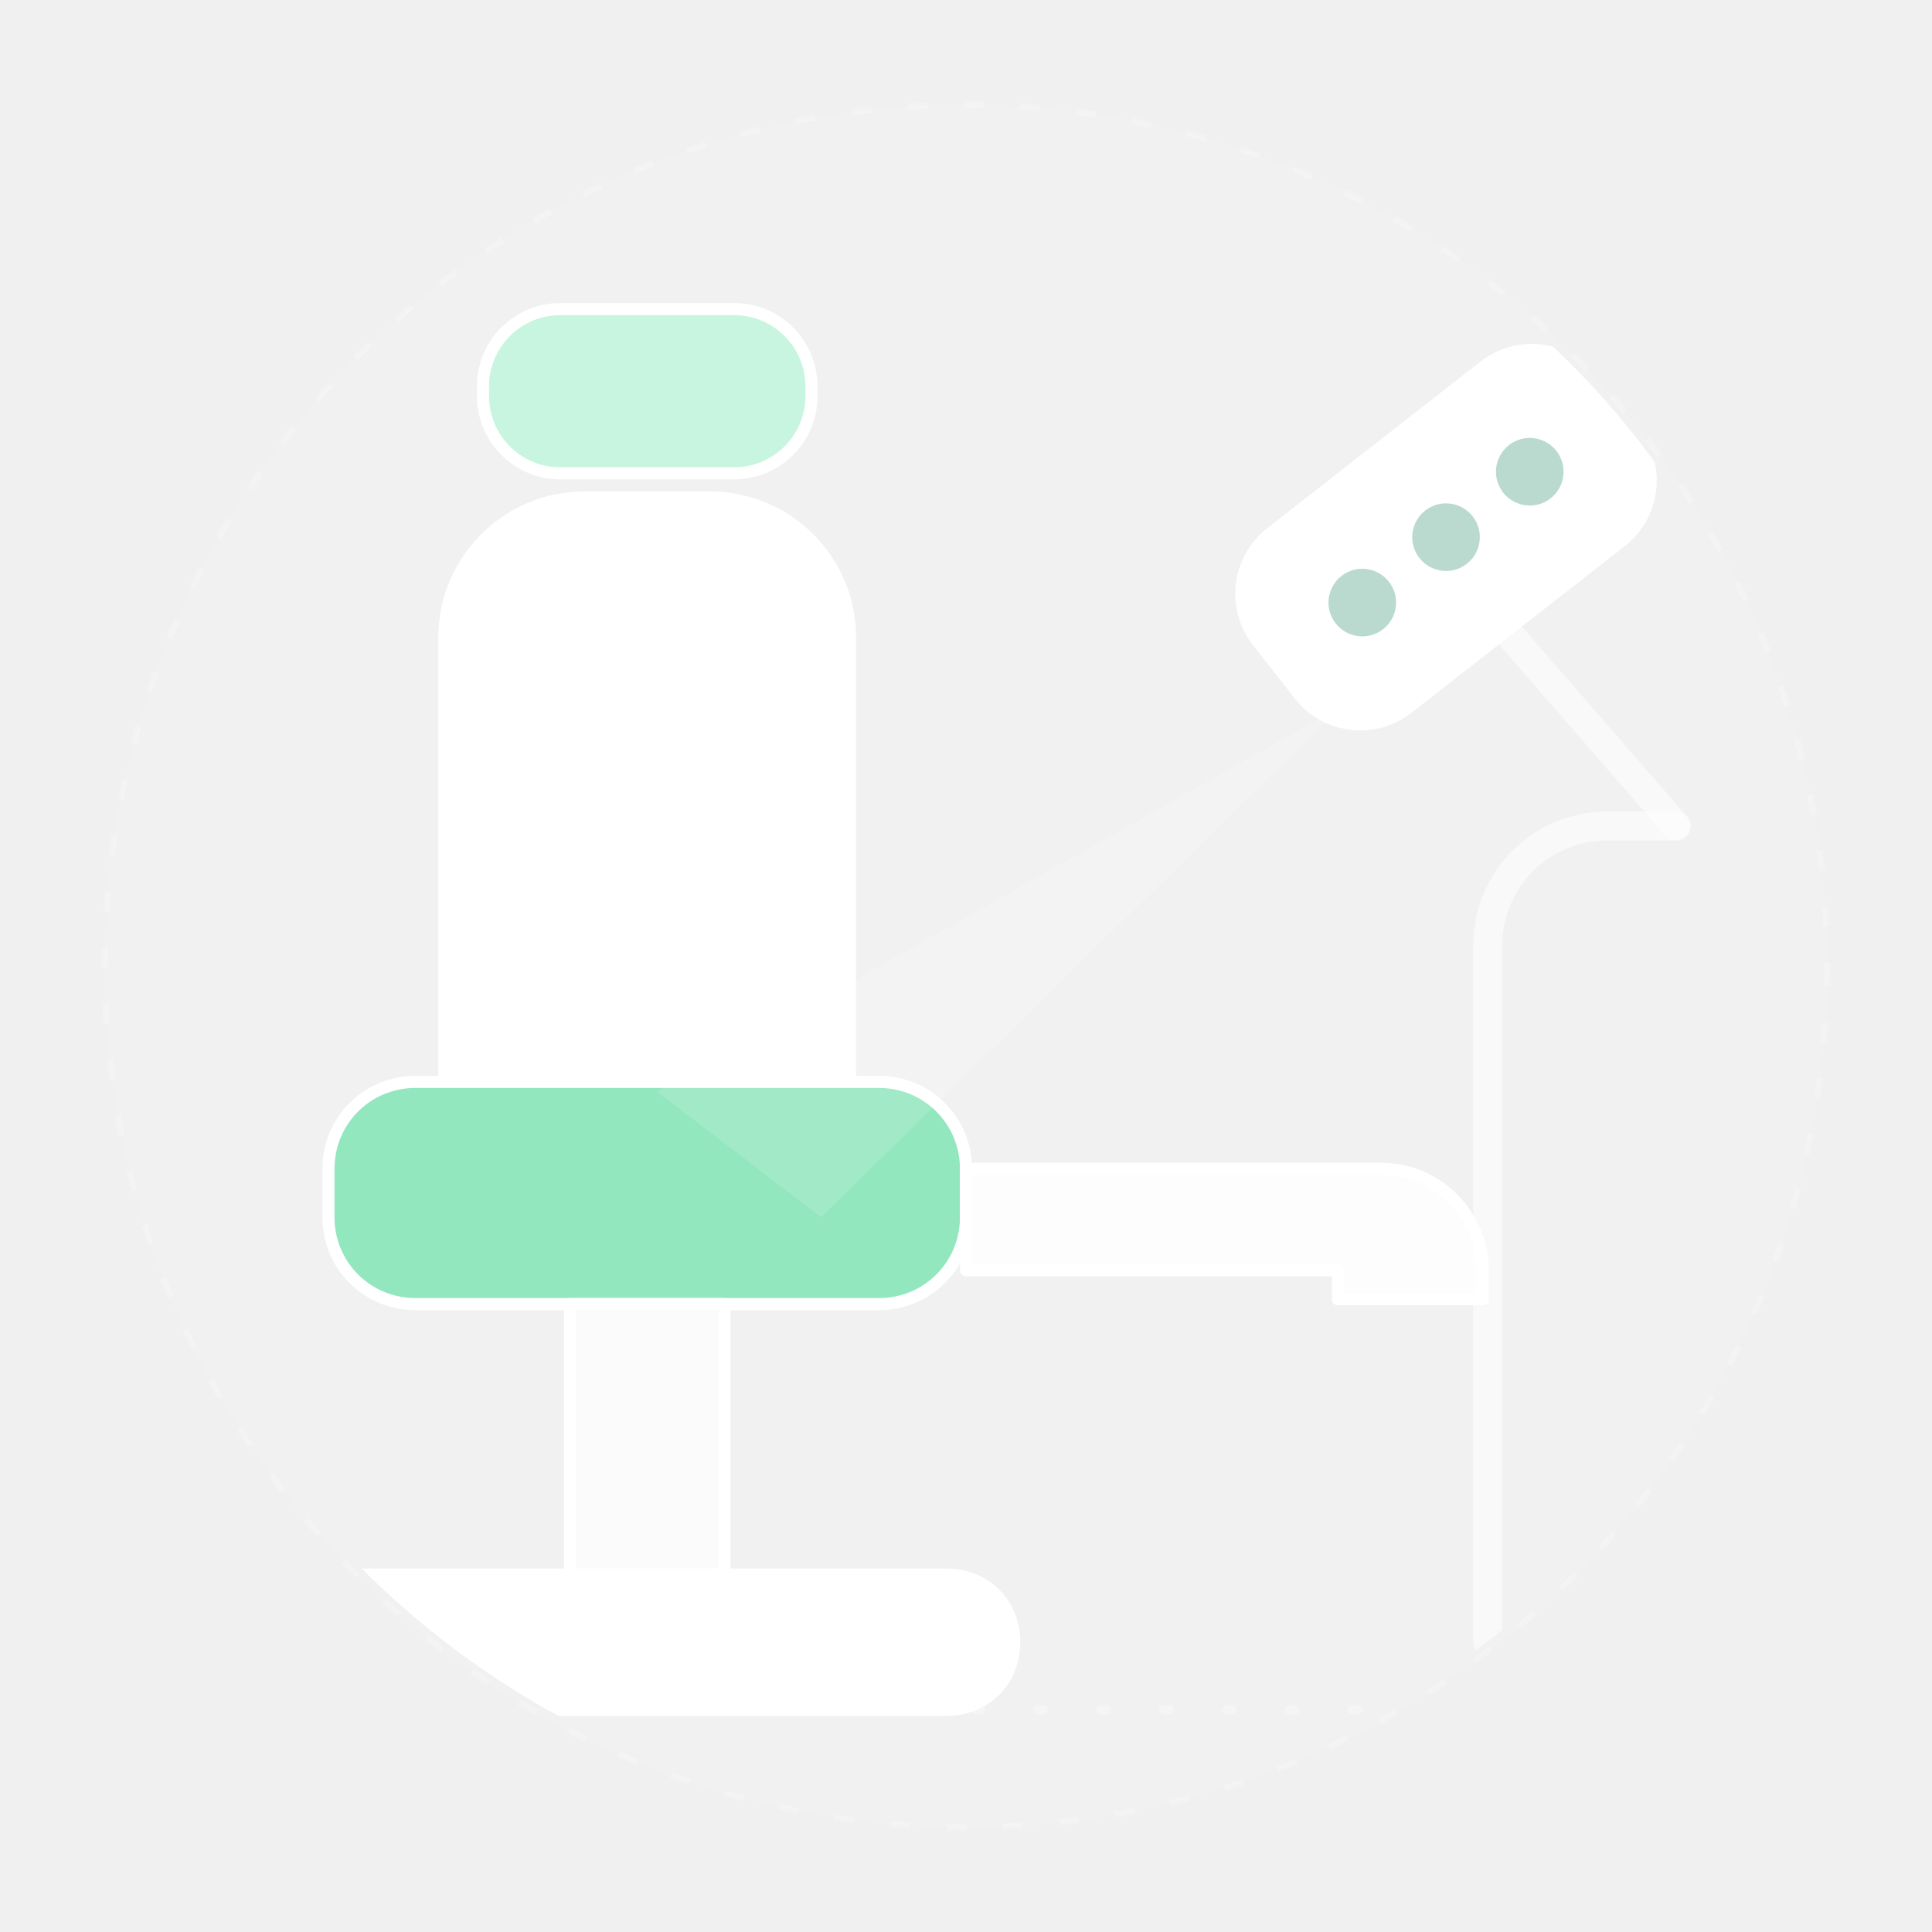
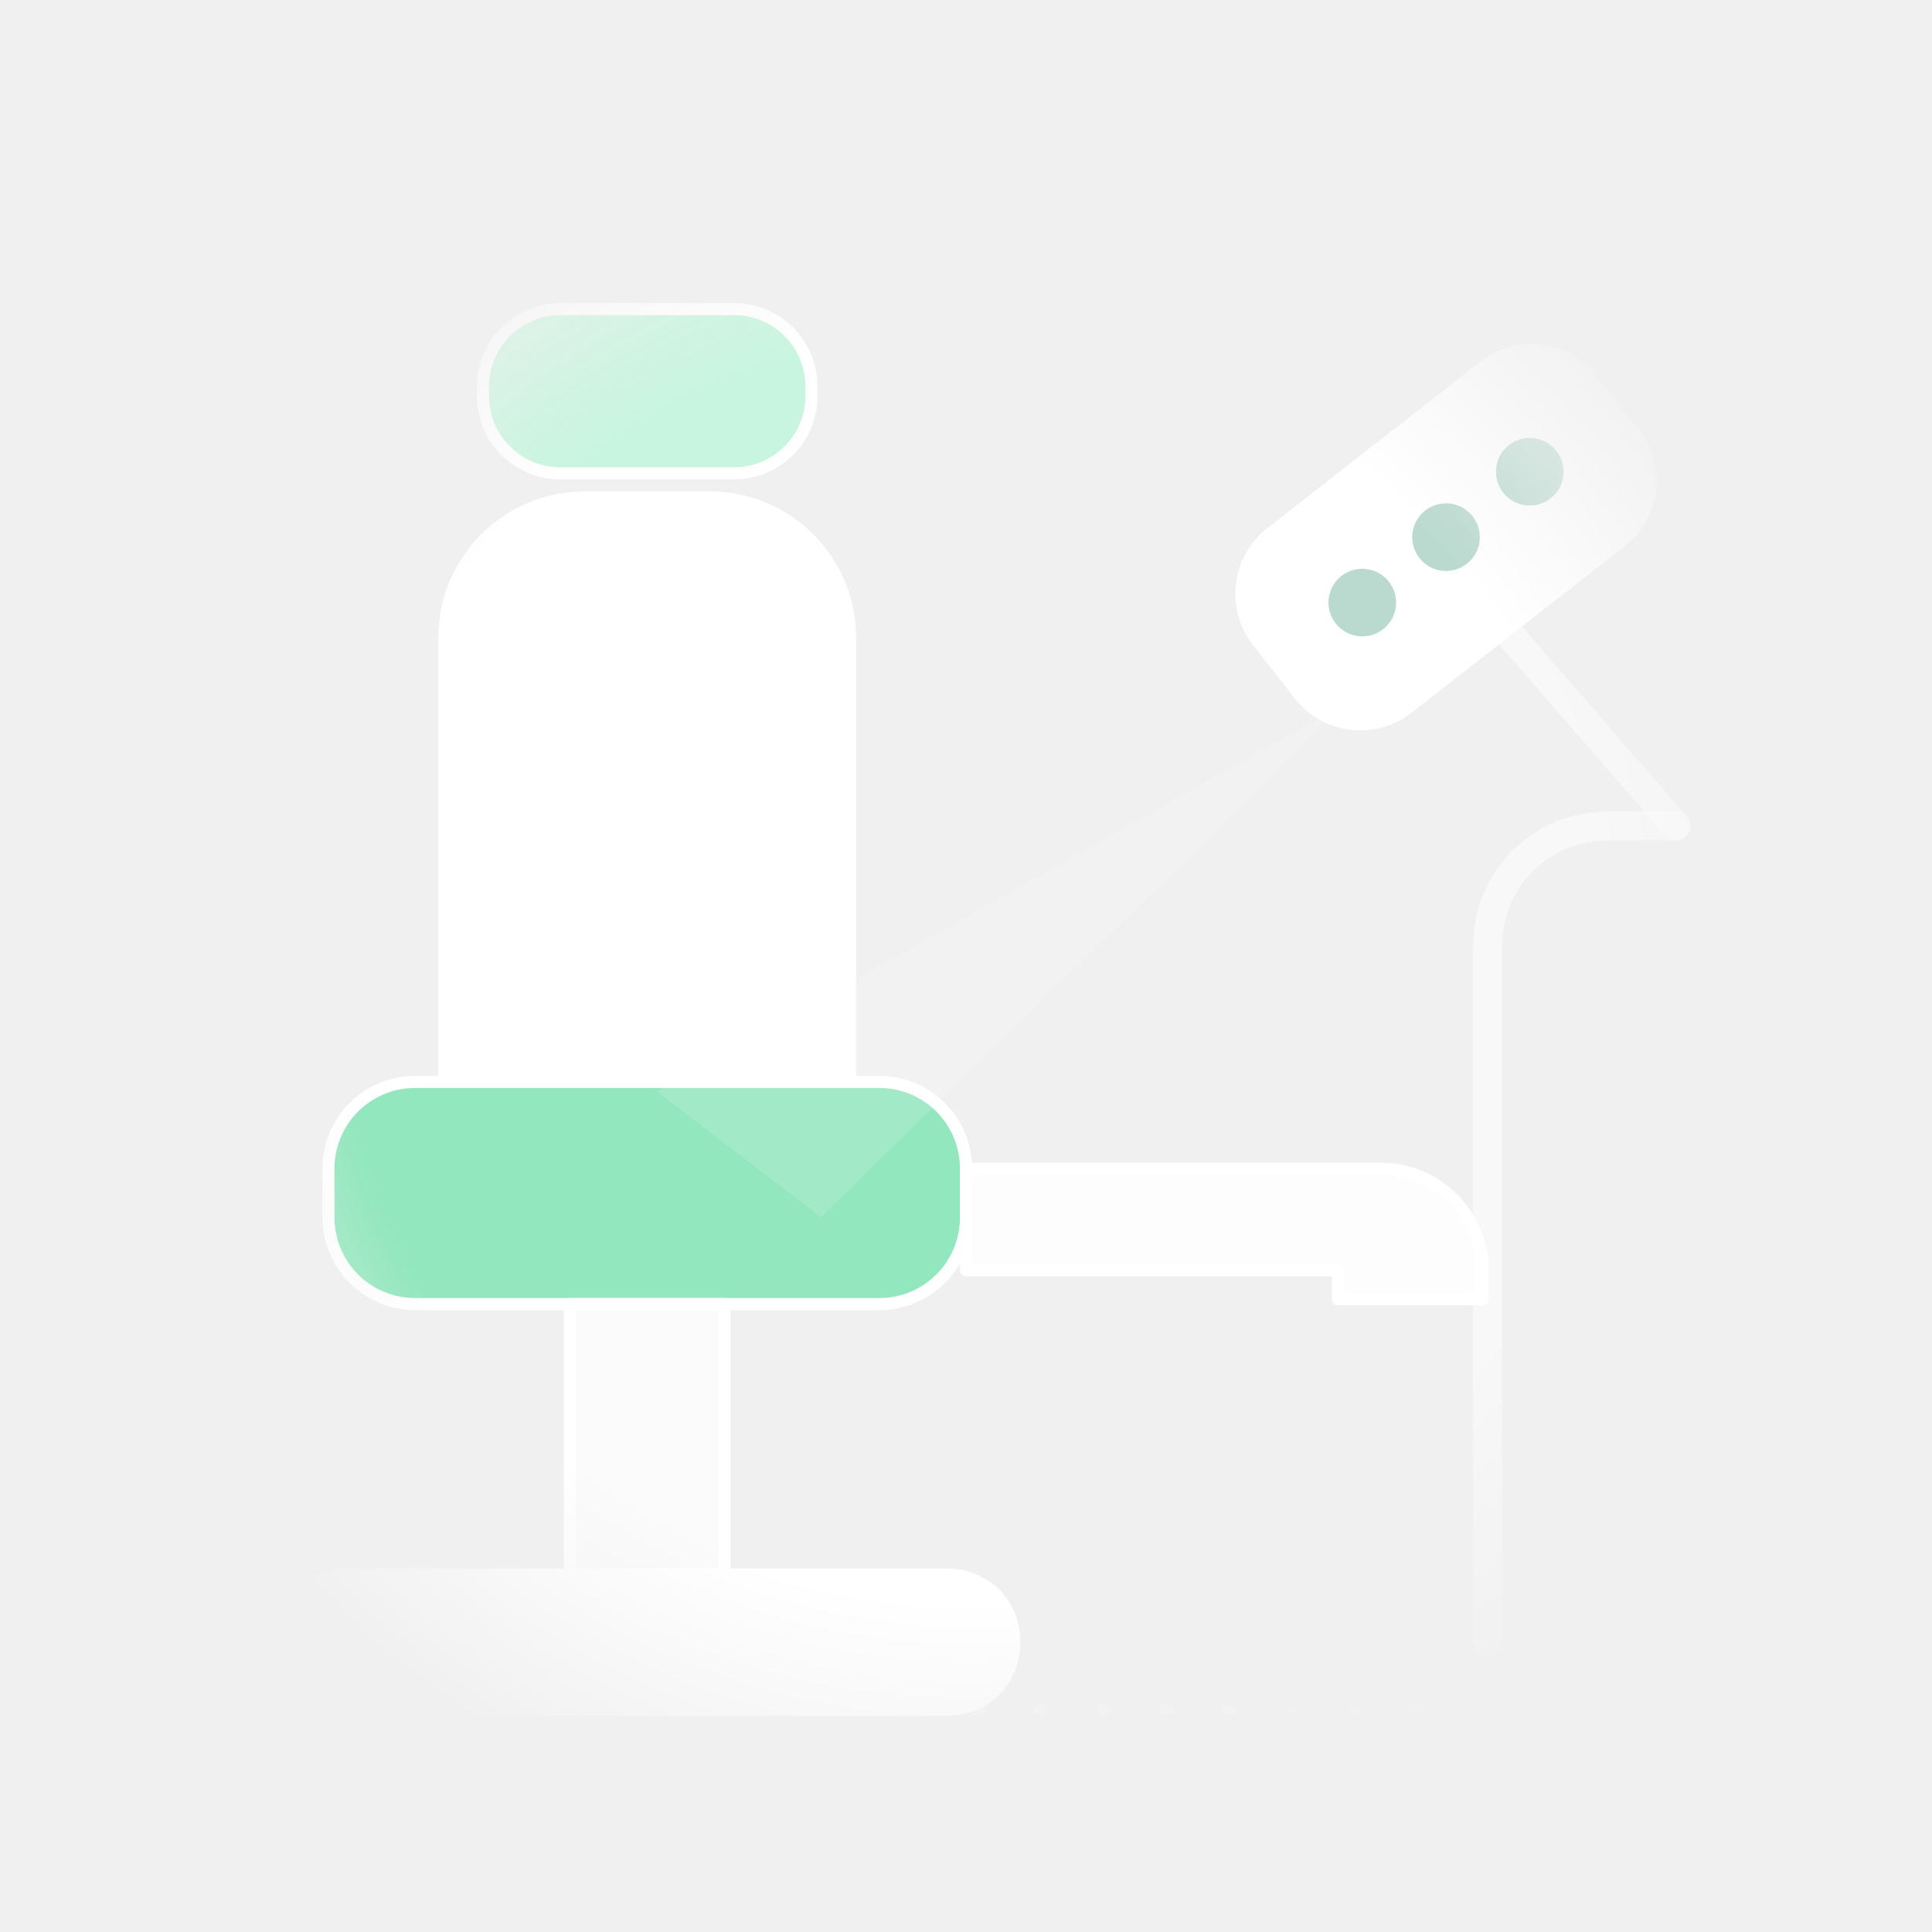
<svg xmlns="http://www.w3.org/2000/svg" viewBox="0 0 480 480" role="img" aria-label="О клинике: стоматологический кабинет с креслом и лампой">
  <defs>
-     <clipPath id="fit">
-       <circle cx="240" cy="240" r="212" />
-     </clipPath>
+     <radialGradient id="fadeg">
+       <stop offset="0" stop-color="#fff" />
+       <stop offset=".70" stop-color="#fff" />
+       <stop offset="1" stop-color="#000" />
+     </radialGradient>
+     <mask id="fade">
+       <circle cx="240" cy="240" r="228" fill="url(#fadeg)" />
+     </mask>
  </defs>
-   <circle cx="240" cy="240" r="214" fill="#fff" opacity=".07" />
-   <g clip-path="url(#fit)">
+   <g mask="url(#fade)">
    <g transform="translate(240,240) scale(1.2) translate(-240,-240)">
      <path d="M132 172c0-16 13-29 29-29h26c16 0 29 13 29 29v92h-84z" fill="#fff" stroke="#fff" stroke-width="2.5" stroke-linejoin="round" />
      <rect x="140" y="104" width="68" height="34" rx="16" fill="#C8F5DF" stroke="#fff" stroke-width="2.5" />
      <path d="M126 264h96c10 0 18 8 18 18v10c0 10-8 18-18 18h-96c-10 0-18-8-18-18v-10c0-10 8-18 18-18z" fill="#93E7BE" stroke="#fff" stroke-width="2.5" stroke-linejoin="round" />
      <path d="M240 282h86c12 0 21 10 21 21v6h-30v-6h-77z" fill="#fff" fill-opacity=".85" stroke="#fff" stroke-width="2.5" stroke-linejoin="round" />
      <path d="M158 310h32v56h-32z" fill="#fff" fill-opacity=".7" stroke="#fff" stroke-width="2.5" stroke-linejoin="round" />
      <path d="M112 366h124c8 0 14 6 14 14s-6 14-14 14H112c-8 0-14-6-14-14s6-14 14-14z" fill="#fff" stroke="#fff" stroke-width="2.5" stroke-linejoin="round" />
      <g>
        <path d="M348 380V236c0-14 11-25 25-25h14" fill="none" stroke="#fff" stroke-opacity=".55" stroke-width="6" stroke-linecap="round" />
        <path d="M387 211l-40-46" fill="none" stroke="#fff" stroke-opacity=".55" stroke-width="6" stroke-linecap="round" />
        <g transform="rotate(-38 340 152)">
          <rect x="296" y="128" width="88" height="46" rx="16" fill="#fff" stroke="#fff" stroke-width="2.5" />
          <g fill="#0C7A55" fill-opacity=".28">
            <circle cx="318" cy="151" r="7" />
            <circle cx="340" cy="151" r="7" />
            <circle cx="362" cy="151" r="7" />
          </g>
        </g>
        <path d="M318 186 210 292l-34-26z" fill="#fff" fill-opacity=".14" />
      </g>
      <path d="M60 394h300" stroke="#fff" stroke-opacity=".28" stroke-width="2" stroke-linecap="round" stroke-dasharray="1 12" />
    </g>
  </g>
-   <circle cx="240" cy="240" r="214" fill="none" stroke="#fff" stroke-opacity=".22" stroke-width="1.5" stroke-dasharray="5 9" />
</svg>
